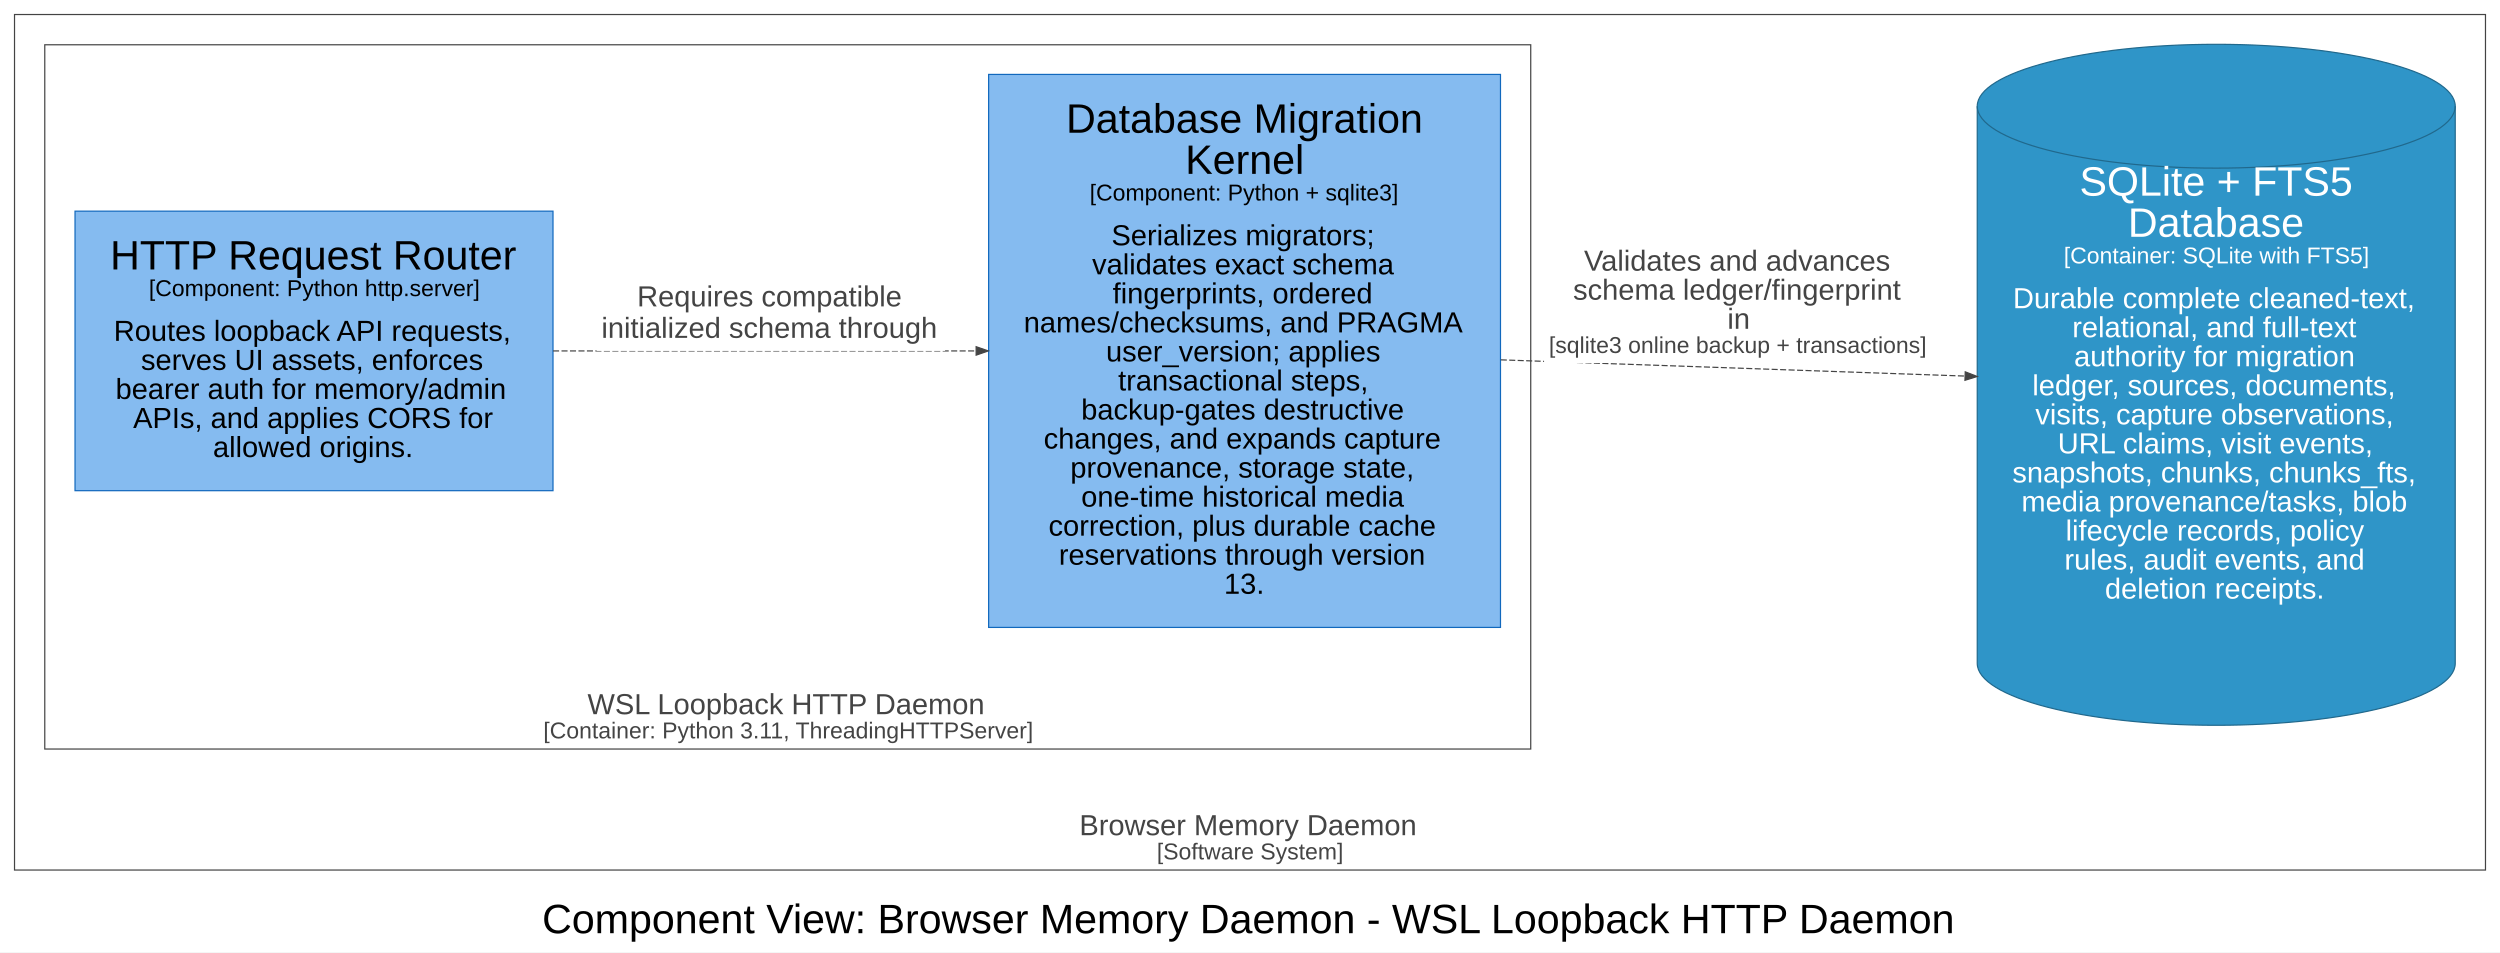
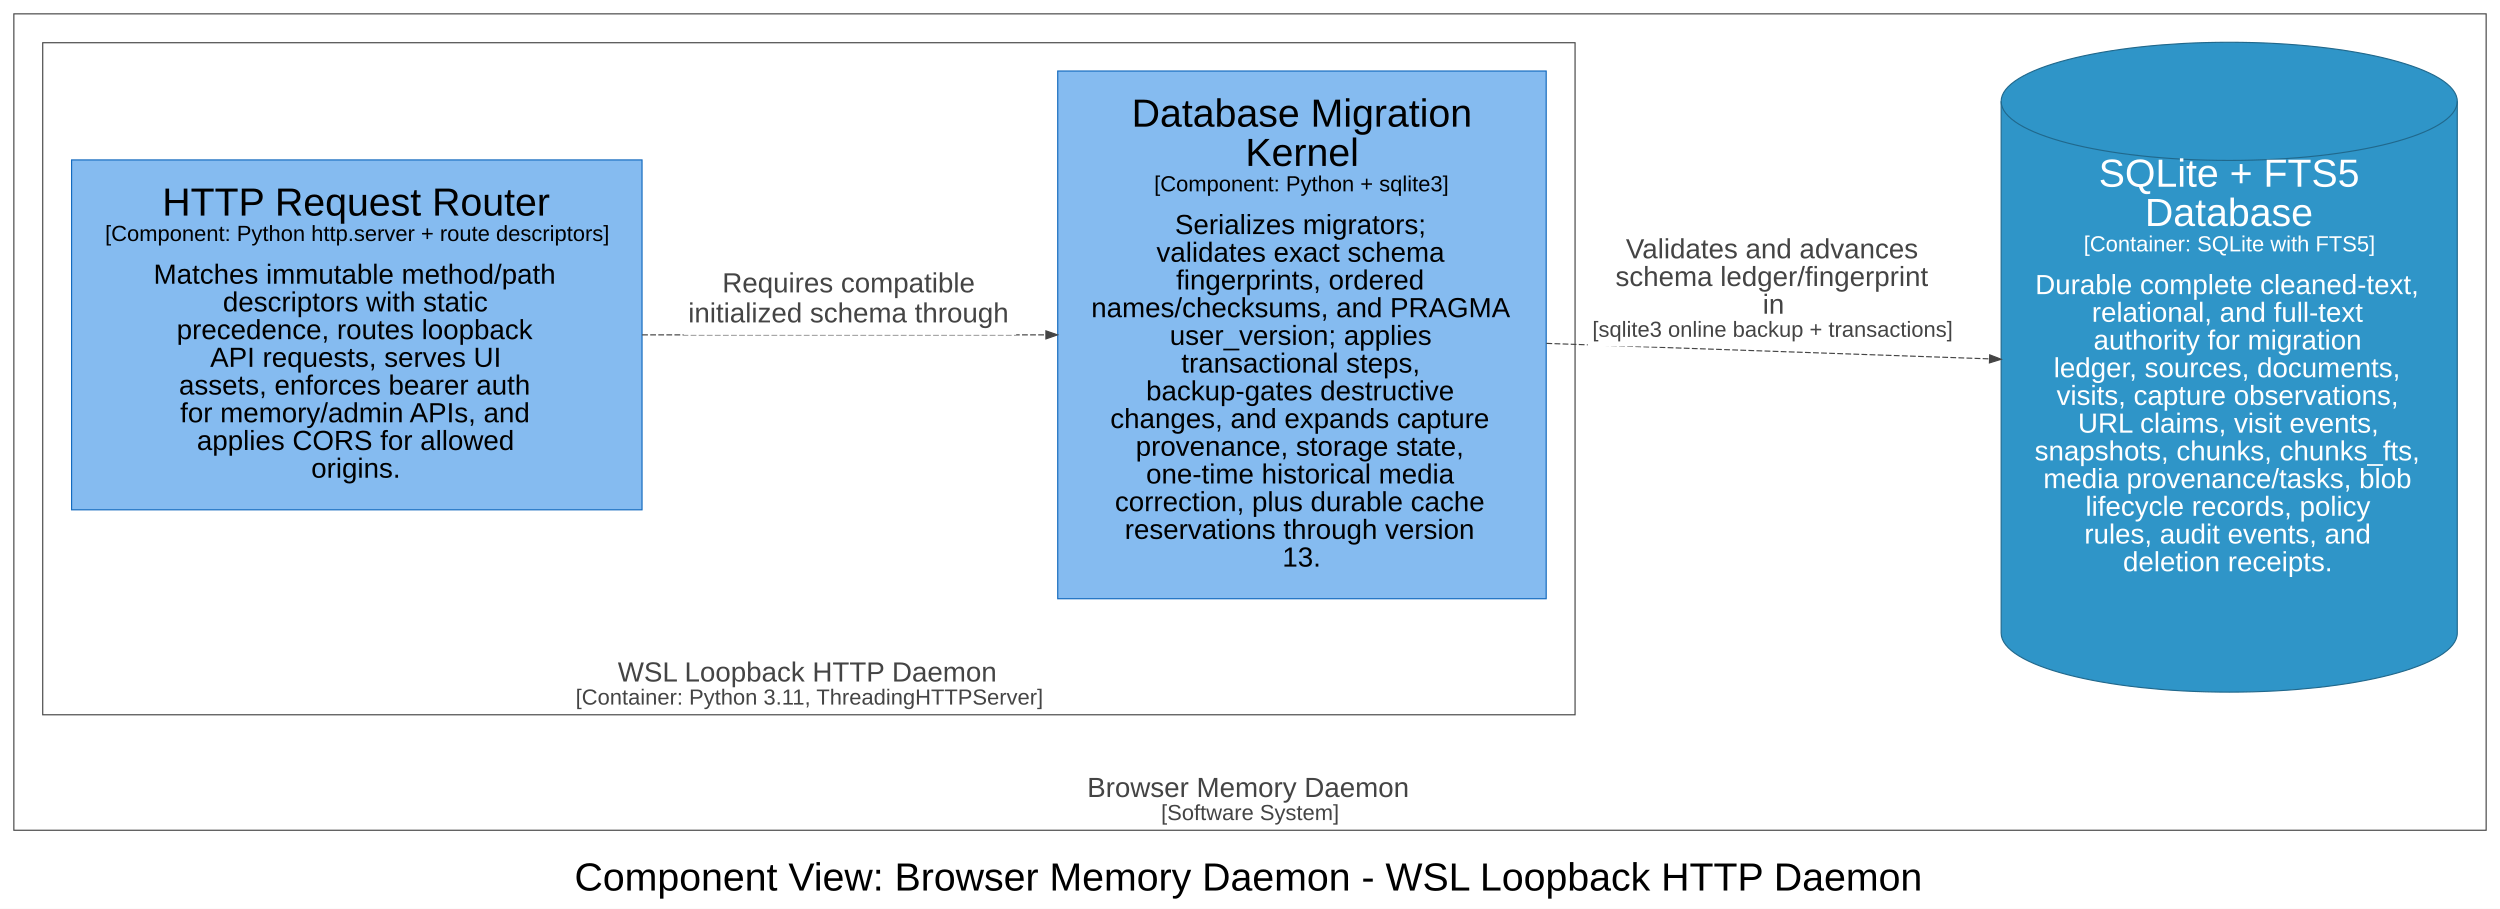
- <svg xmlns="http://www.w3.org/2000/svg" width="2066pt" height="787pt" viewBox="0.00 0.00 2066.00 787.00">
+ <svg xmlns="http://www.w3.org/2000/svg" width="2165pt" height="787pt" viewBox="0.00 0.00 2165.00 787.00">
  <g id="graph0" class="graph" transform="scale(1 1) rotate(0) translate(4 783)">
-     <polygon fill="white" stroke="transparent" points="-4,4 -4,-783 2062,-783 2062,4 -4,4" />
-     <text text-anchor="start" x="444" y="-11.8" font-family="Arial" font-size="34.00">Component View: Browser Memory Daemon - WSL Loopback HTTP Daemon</text>
+     <polygon fill="white" stroke="transparent" points="-4,4 -4,-783 2161,-783 2161,4 -4,4" />
+     <text text-anchor="start" x="493.5" y="-11.8" font-family="Arial" font-size="34.00">Component View: Browser Memory Daemon - WSL Loopback HTTP Daemon</text>
    <g id="clust1" class="cluster">
-       <polygon fill="none" stroke="#444444" points="8,-64 8,-771 2050,-771 2050,-64 8,-64" />
-       <text text-anchor="start" x="888" y="-92.8" font-family="Arial" font-size="24.00" fill="#444444">Browser Memory Daemon</text>
-       <text text-anchor="start" x="952" y="-72.8" font-family="Arial" font-size="19.00" fill="#444444">[Software System]</text>
+       <polygon fill="none" stroke="#444444" points="8,-64 8,-771 2149,-771 2149,-64 8,-64" />
+       <text text-anchor="start" x="937.5" y="-92.8" font-family="Arial" font-size="24.00" fill="#444444">Browser Memory Daemon</text>
+       <text text-anchor="start" x="1001.5" y="-72.8" font-family="Arial" font-size="19.00" fill="#444444">[Software System]</text>
    </g>
    <g id="clust2" class="cluster">
-       <polygon fill="none" stroke="#444444" points="33,-164 33,-746 1261,-746 1261,-164 33,-164" />
-       <text text-anchor="start" x="481.5" y="-192.8" font-family="Arial" font-size="24.00" fill="#444444">WSL Loopback HTTP Daemon</text>
-       <text text-anchor="start" x="445" y="-172.8" font-family="Arial" font-size="19.00" fill="#444444">[Container: Python 3.11, ThreadingHTTPServer]</text>
+       <polygon fill="none" stroke="#444444" points="33,-164 33,-746 1360,-746 1360,-164 33,-164" />
+       <text text-anchor="start" x="531" y="-192.8" font-family="Arial" font-size="24.00" fill="#444444">WSL Loopback HTTP Daemon</text>
+       <text text-anchor="start" x="494.5" y="-172.8" font-family="Arial" font-size="19.00" fill="#444444">[Container: Python 3.11, ThreadingHTTPServer]</text>
    </g>
    <g id="23" class="node">
-       <polygon fill="#85bbf0" stroke="#1168bd" points="453,-608.5 58,-608.5 58,-377.5 453,-377.5 453,-608.5" />
-       <text text-anchor="start" x="87" y="-560.3" font-family="Arial" font-size="34.00" fill="#000000">HTTP Request Router</text>
-       <text text-anchor="start" x="119" y="-538.3" font-family="Arial" font-size="19.00" fill="#000000">[Component: Python http.server]</text>
-       <text text-anchor="start" x="90" y="-501.3" font-family="Arial" font-size="24.00" fill="#000000">Routes loopback API requests,</text>
-       <text text-anchor="start" x="112.5" y="-477.3" font-family="Arial" font-size="24.00" fill="#000000">serves UI assets, enforces</text>
-       <text text-anchor="start" x="91.5" y="-453.3" font-family="Arial" font-size="24.00" fill="#000000">bearer auth for memory/admin</text>
-       <text text-anchor="start" x="106" y="-429.3" font-family="Arial" font-size="24.00" fill="#000000">APIs, and applies CORS for</text>
-       <text text-anchor="start" x="172" y="-405.3" font-family="Arial" font-size="24.00" fill="#000000">allowed origins.</text>
+       <polygon fill="#85bbf0" stroke="#1168bd" points="552,-644.5 58,-644.5 58,-341.5 552,-341.5 552,-644.5" />
+       <text text-anchor="start" x="136.5" y="-596.3" font-family="Arial" font-size="34.00" fill="#000000">HTTP Request Router</text>
+       <text text-anchor="start" x="87" y="-574.3" font-family="Arial" font-size="19.00" fill="#000000">[Component: Python http.server + route descriptors]</text>
+       <text text-anchor="start" x="129" y="-537.3" font-family="Arial" font-size="24.00" fill="#000000">Matches immutable method/path</text>
+       <text text-anchor="start" x="189" y="-513.3" font-family="Arial" font-size="24.00" fill="#000000">descriptors with static</text>
+       <text text-anchor="start" x="149" y="-489.3" font-family="Arial" font-size="24.00" fill="#000000">precedence, routes loopback</text>
+       <text text-anchor="start" x="178" y="-465.3" font-family="Arial" font-size="24.00" fill="#000000">API requests, serves UI</text>
+       <text text-anchor="start" x="151" y="-441.3" font-family="Arial" font-size="24.00" fill="#000000">assets, enforces bearer auth</text>
+       <text text-anchor="start" x="152" y="-417.3" font-family="Arial" font-size="24.00" fill="#000000">for memory/admin APIs, and</text>
+       <text text-anchor="start" x="166.5" y="-393.3" font-family="Arial" font-size="24.00" fill="#000000">applies CORS for allowed</text>
+       <text text-anchor="start" x="265.5" y="-369.3" font-family="Arial" font-size="24.00" fill="#000000">origins.</text>
    </g>
    <g id="24" class="node">
-       <polygon fill="#85bbf0" stroke="#1168bd" points="1236,-721.5 813,-721.5 813,-264.5 1236,-264.5 1236,-721.5" />
-       <text text-anchor="start" x="877" y="-673.3" font-family="Arial" font-size="34.00" fill="#000000">Database Migration</text>
-       <text text-anchor="start" x="975.5" y="-639.3" font-family="Arial" font-size="34.00" fill="#000000">Kernel</text>
-       <text text-anchor="start" x="896.5" y="-617.3" font-family="Arial" font-size="19.00" fill="#000000">[Component: Python + sqlite3]</text>
-       <text text-anchor="start" x="914.5" y="-580.3" font-family="Arial" font-size="24.00" fill="#000000">Serializes migrators;</text>
-       <text text-anchor="start" x="898.5" y="-556.3" font-family="Arial" font-size="24.00" fill="#000000">validates exact schema</text>
-       <text text-anchor="start" x="915.5" y="-532.3" font-family="Arial" font-size="24.00" fill="#000000">fingerprints, ordered</text>
-       <text text-anchor="start" x="842" y="-508.3" font-family="Arial" font-size="24.00" fill="#000000">names/checksums, and PRAGMA</text>
-       <text text-anchor="start" x="910" y="-484.3" font-family="Arial" font-size="24.00" fill="#000000">user_version; applies</text>
-       <text text-anchor="start" x="920" y="-460.3" font-family="Arial" font-size="24.00" fill="#000000">transactional steps,</text>
-       <text text-anchor="start" x="889.5" y="-436.3" font-family="Arial" font-size="24.00" fill="#000000">backup-gates destructive</text>
-       <text text-anchor="start" x="858.5" y="-412.3" font-family="Arial" font-size="24.00" fill="#000000">changes, and expands capture</text>
-       <text text-anchor="start" x="880.5" y="-388.3" font-family="Arial" font-size="24.00" fill="#000000">provenance, storage state,</text>
-       <text text-anchor="start" x="889.5" y="-364.3" font-family="Arial" font-size="24.00" fill="#000000">one-time historical media</text>
-       <text text-anchor="start" x="862.5" y="-340.3" font-family="Arial" font-size="24.00" fill="#000000">correction, plus durable cache</text>
-       <text text-anchor="start" x="871" y="-316.3" font-family="Arial" font-size="24.00" fill="#000000">reservations through version</text>
-       <text text-anchor="start" x="1007.5" y="-292.3" font-family="Arial" font-size="24.00" fill="#000000">13.</text>
+       <polygon fill="#85bbf0" stroke="#1168bd" points="1335,-721.5 912,-721.5 912,-264.5 1335,-264.5 1335,-721.5" />
+       <text text-anchor="start" x="976" y="-673.3" font-family="Arial" font-size="34.00" fill="#000000">Database Migration</text>
+       <text text-anchor="start" x="1074.5" y="-639.3" font-family="Arial" font-size="34.00" fill="#000000">Kernel</text>
+       <text text-anchor="start" x="995.5" y="-617.3" font-family="Arial" font-size="19.00" fill="#000000">[Component: Python + sqlite3]</text>
+       <text text-anchor="start" x="1013.5" y="-580.3" font-family="Arial" font-size="24.00" fill="#000000">Serializes migrators;</text>
+       <text text-anchor="start" x="997.5" y="-556.3" font-family="Arial" font-size="24.00" fill="#000000">validates exact schema</text>
+       <text text-anchor="start" x="1014.5" y="-532.3" font-family="Arial" font-size="24.00" fill="#000000">fingerprints, ordered</text>
+       <text text-anchor="start" x="941" y="-508.3" font-family="Arial" font-size="24.00" fill="#000000">names/checksums, and PRAGMA</text>
+       <text text-anchor="start" x="1009" y="-484.3" font-family="Arial" font-size="24.00" fill="#000000">user_version; applies</text>
+       <text text-anchor="start" x="1019" y="-460.3" font-family="Arial" font-size="24.00" fill="#000000">transactional steps,</text>
+       <text text-anchor="start" x="988.5" y="-436.3" font-family="Arial" font-size="24.00" fill="#000000">backup-gates destructive</text>
+       <text text-anchor="start" x="957.5" y="-412.3" font-family="Arial" font-size="24.00" fill="#000000">changes, and expands capture</text>
+       <text text-anchor="start" x="979.5" y="-388.3" font-family="Arial" font-size="24.00" fill="#000000">provenance, storage state,</text>
+       <text text-anchor="start" x="988.5" y="-364.3" font-family="Arial" font-size="24.00" fill="#000000">one-time historical media</text>
+       <text text-anchor="start" x="961.5" y="-340.3" font-family="Arial" font-size="24.00" fill="#000000">correction, plus durable cache</text>
+       <text text-anchor="start" x="970" y="-316.3" font-family="Arial" font-size="24.00" fill="#000000">reservations through version</text>
+       <text text-anchor="start" x="1106.5" y="-292.3" font-family="Arial" font-size="24.00" fill="#000000">13.</text>
    </g>
    <g id="114" class="edge">
-       <path fill="none" stroke="#444444" stroke-dasharray="5,2" d="M453.03,-493C559.77,-493 692.1,-493 802.43,-493" />
-       <polygon fill="#444444" stroke="#444444" points="802.69,-496.5 812.69,-493 802.69,-489.5 802.69,-496.5" />
-       <polygon fill="white" stroke="transparent" points="489,-493 489,-553 777,-553 777,-493 489,-493" />
-       <text text-anchor="start" x="522.5" y="-529.8" font-family="Arial" font-size="24.00" fill="#444444">Requires compatible</text>
-       <text text-anchor="start" x="493" y="-503.8" font-family="Arial" font-size="24.00" fill="#444444">initialized schema through</text>
+       <path fill="none" stroke="#444444" stroke-dasharray="5,2" d="M552.08,-493C663.3,-493 793.69,-493 901.71,-493" />
+       <polygon fill="#444444" stroke="#444444" points="901.76,-496.5 911.76,-493 901.76,-489.5 901.76,-496.5" />
+       <polygon fill="white" stroke="transparent" points="588,-493 588,-553 876,-553 876,-493 588,-493" />
+       <text text-anchor="start" x="621.5" y="-529.8" font-family="Arial" font-size="24.00" fill="#444444">Requires compatible</text>
+       <text text-anchor="start" x="592" y="-503.8" font-family="Arial" font-size="24.00" fill="#444444">initialized schema through</text>
    </g>
    <g id="47" class="node">
-       <path fill="#2f95c8" stroke="#20688c" d="M2025,-695.22C2025,-723.44 1936.48,-746.38 1827.5,-746.38 1718.52,-746.38 1630,-723.44 1630,-695.22 1630,-695.22 1630,-234.78 1630,-234.78 1630,-206.56 1718.52,-183.62 1827.5,-183.62 1936.48,-183.62 2025,-206.56 2025,-234.78 2025,-234.78 2025,-695.22 2025,-695.22" />
-       <path fill="none" stroke="#20688c" d="M2025,-695.22C2025,-666.99 1936.48,-644.06 1827.5,-644.06 1718.52,-644.06 1630,-666.99 1630,-695.22" />
-       <text text-anchor="start" x="1714.5" y="-621.3" font-family="Arial" font-size="34.00" fill="#ffffff">SQLite + FTS5</text>
-       <text text-anchor="start" x="1754.5" y="-587.3" font-family="Arial" font-size="34.00" fill="#ffffff">Database</text>
-       <text text-anchor="start" x="1701.5" y="-565.3" font-family="Arial" font-size="19.00" fill="#ffffff">[Container: SQLite with FTS5]</text>
-       <text text-anchor="start" x="1659.5" y="-528.3" font-family="Arial" font-size="24.00" fill="#ffffff">Durable complete cleaned-text,</text>
-       <text text-anchor="start" x="1708.5" y="-504.3" font-family="Arial" font-size="24.00" fill="#ffffff">relational, and full-text</text>
-       <text text-anchor="start" x="1710" y="-480.3" font-family="Arial" font-size="24.00" fill="#ffffff">authority for migration</text>
-       <text text-anchor="start" x="1675.5" y="-456.3" font-family="Arial" font-size="24.00" fill="#ffffff">ledger, sources, documents,</text>
-       <text text-anchor="start" x="1678" y="-432.3" font-family="Arial" font-size="24.00" fill="#ffffff">visits, capture observations,</text>
-       <text text-anchor="start" x="1696.5" y="-408.3" font-family="Arial" font-size="24.00" fill="#ffffff">URL claims, visit events,</text>
-       <text text-anchor="start" x="1659" y="-384.3" font-family="Arial" font-size="24.00" fill="#ffffff">snapshots, chunks, chunks_fts,</text>
-       <text text-anchor="start" x="1666.5" y="-360.3" font-family="Arial" font-size="24.00" fill="#ffffff">media provenance/tasks, blob</text>
-       <text text-anchor="start" x="1703" y="-336.3" font-family="Arial" font-size="24.00" fill="#ffffff">lifecycle records, policy</text>
-       <text text-anchor="start" x="1702" y="-312.3" font-family="Arial" font-size="24.00" fill="#ffffff">rules, audit events, and</text>
-       <text text-anchor="start" x="1735.5" y="-288.3" font-family="Arial" font-size="24.00" fill="#ffffff">deletion receipts.</text>
+       <path fill="#2f95c8" stroke="#20688c" d="M2124,-695.22C2124,-723.44 2035.48,-746.38 1926.5,-746.38 1817.52,-746.38 1729,-723.44 1729,-695.22 1729,-695.22 1729,-234.78 1729,-234.78 1729,-206.56 1817.52,-183.62 1926.5,-183.62 2035.48,-183.62 2124,-206.56 2124,-234.78 2124,-234.78 2124,-695.22 2124,-695.22" />
+       <path fill="none" stroke="#20688c" d="M2124,-695.22C2124,-666.99 2035.48,-644.06 1926.5,-644.06 1817.52,-644.06 1729,-666.99 1729,-695.22" />
+       <text text-anchor="start" x="1813.5" y="-621.3" font-family="Arial" font-size="34.00" fill="#ffffff">SQLite + FTS5</text>
+       <text text-anchor="start" x="1853.5" y="-587.3" font-family="Arial" font-size="34.00" fill="#ffffff">Database</text>
+       <text text-anchor="start" x="1800.5" y="-565.3" font-family="Arial" font-size="19.00" fill="#ffffff">[Container: SQLite with FTS5]</text>
+       <text text-anchor="start" x="1758.5" y="-528.3" font-family="Arial" font-size="24.00" fill="#ffffff">Durable complete cleaned-text,</text>
+       <text text-anchor="start" x="1807.5" y="-504.3" font-family="Arial" font-size="24.00" fill="#ffffff">relational, and full-text</text>
+       <text text-anchor="start" x="1809" y="-480.3" font-family="Arial" font-size="24.00" fill="#ffffff">authority for migration</text>
+       <text text-anchor="start" x="1774.5" y="-456.3" font-family="Arial" font-size="24.00" fill="#ffffff">ledger, sources, documents,</text>
+       <text text-anchor="start" x="1777" y="-432.3" font-family="Arial" font-size="24.00" fill="#ffffff">visits, capture observations,</text>
+       <text text-anchor="start" x="1795.5" y="-408.3" font-family="Arial" font-size="24.00" fill="#ffffff">URL claims, visit events,</text>
+       <text text-anchor="start" x="1758" y="-384.3" font-family="Arial" font-size="24.00" fill="#ffffff">snapshots, chunks, chunks_fts,</text>
+       <text text-anchor="start" x="1765.5" y="-360.3" font-family="Arial" font-size="24.00" fill="#ffffff">media provenance/tasks, blob</text>
+       <text text-anchor="start" x="1802" y="-336.3" font-family="Arial" font-size="24.00" fill="#ffffff">lifecycle records, policy</text>
+       <text text-anchor="start" x="1801" y="-312.3" font-family="Arial" font-size="24.00" fill="#ffffff">rules, audit events, and</text>
+       <text text-anchor="start" x="1834.5" y="-288.3" font-family="Arial" font-size="24.00" fill="#ffffff">deletion receipts.</text>
    </g>
    <g id="163" class="edge">
-       <path fill="none" stroke="#444444" stroke-dasharray="5,2" d="M1236.22,-485.63C1354.67,-481.49 1501.93,-476.35 1619.73,-472.23" />
-       <polygon fill="#444444" stroke="#444444" points="1620.09,-475.72 1629.96,-471.87 1619.84,-468.72 1620.09,-475.72" />
-       <polygon fill="white" stroke="transparent" points="1272,-483 1272,-582 1594,-582 1594,-483 1272,-483" />
-       <text text-anchor="start" x="1305" y="-559.3" font-family="Arial" font-size="24.00" fill="#444444">Validates and advances</text>
-       <text text-anchor="start" x="1296" y="-535.3" font-family="Arial" font-size="24.00" fill="#444444">schema ledger/fingerprint</text>
-       <text text-anchor="start" x="1423.5" y="-511.3" font-family="Arial" font-size="24.00" fill="#444444">in</text>
-       <text text-anchor="start" x="1276" y="-491.3" font-family="Arial" font-size="19.00" fill="#444444">[sqlite3 online backup + transactions]</text>
+       <path fill="none" stroke="#444444" stroke-dasharray="5,2" d="M1335.22,-485.63C1453.67,-481.49 1600.93,-476.35 1718.73,-472.23" />
+       <polygon fill="#444444" stroke="#444444" points="1719.09,-475.72 1728.96,-471.87 1718.84,-468.72 1719.09,-475.72" />
+       <polygon fill="white" stroke="transparent" points="1371,-483 1371,-582 1693,-582 1693,-483 1371,-483" />
+       <text text-anchor="start" x="1404" y="-559.3" font-family="Arial" font-size="24.00" fill="#444444">Validates and advances</text>
+       <text text-anchor="start" x="1395" y="-535.3" font-family="Arial" font-size="24.00" fill="#444444">schema ledger/fingerprint</text>
+       <text text-anchor="start" x="1522.5" y="-511.3" font-family="Arial" font-size="24.00" fill="#444444">in</text>
+       <text text-anchor="start" x="1375" y="-491.3" font-family="Arial" font-size="19.00" fill="#444444">[sqlite3 online backup + transactions]</text>
    </g>
  </g>
</svg>
